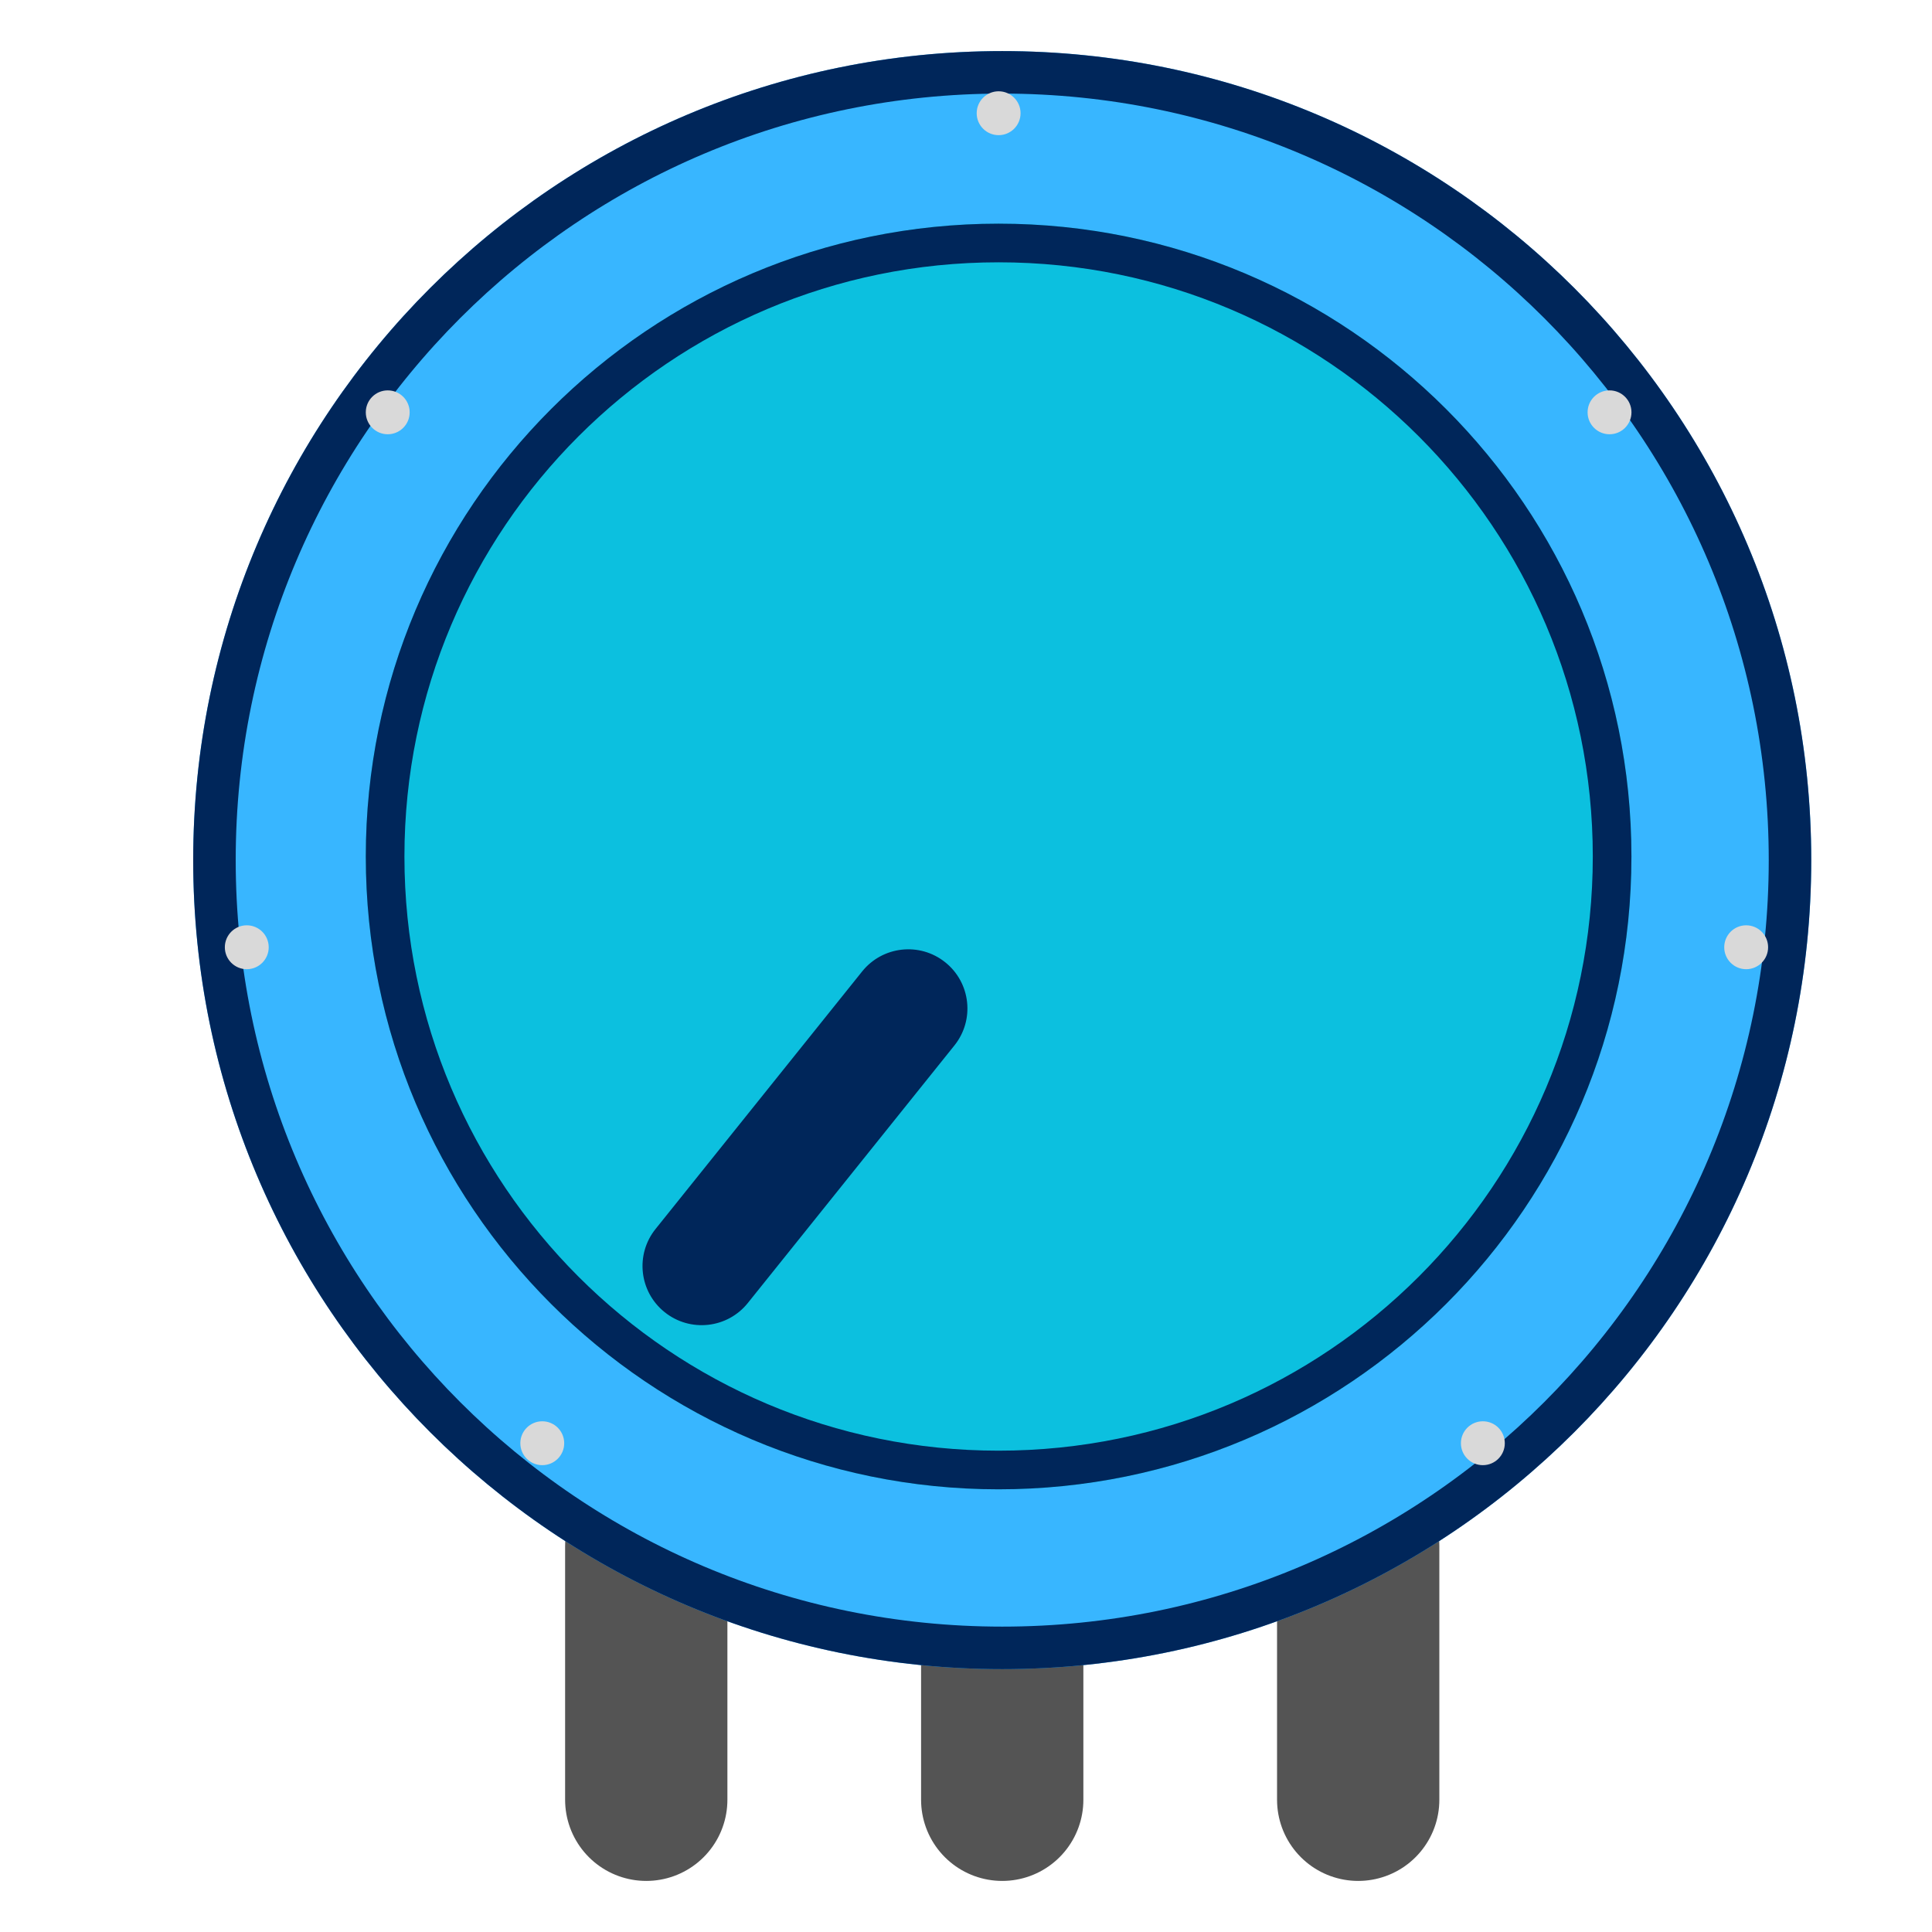
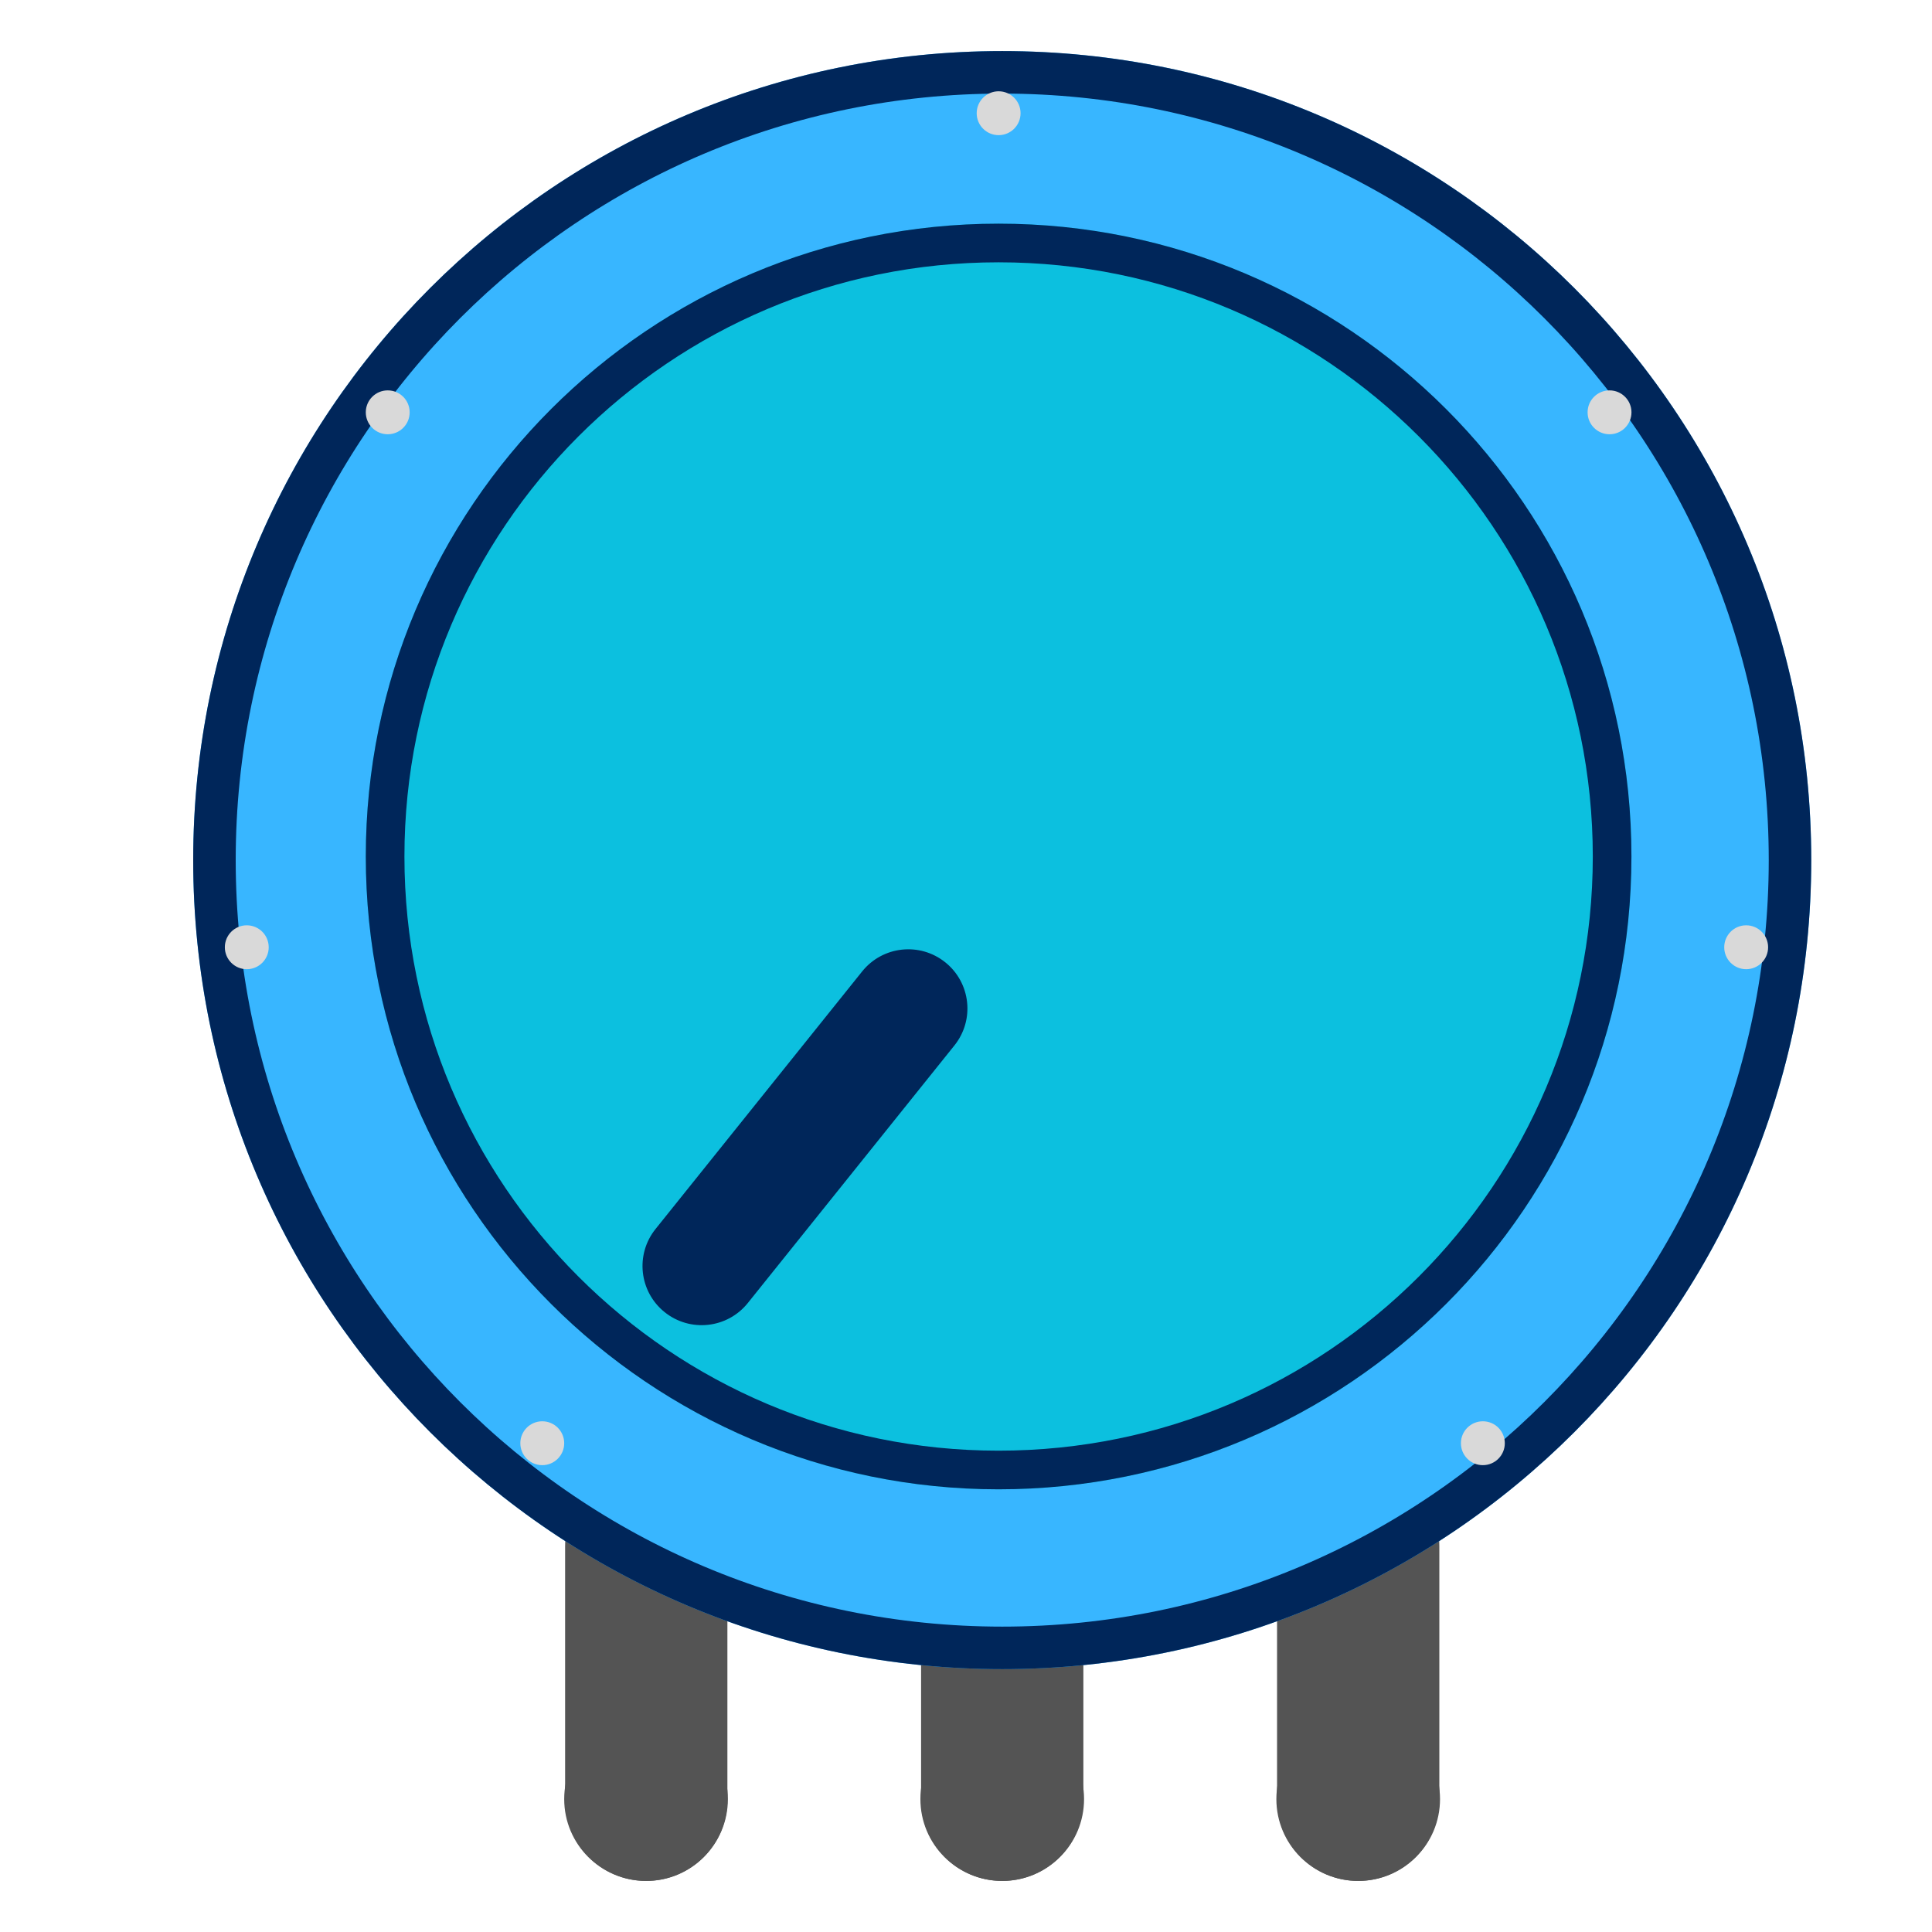
<svg xmlns="http://www.w3.org/2000/svg" width="500" zoomAndPan="magnify" viewBox="0 0 375 375" height="500" preserveAspectRatio="xMidYMid meet" version="1.0">
  <defs>
-     <clipPath id="6f0c85ef26">
+     <clipPath id="18ee79e121">
      <path d="M 37.5 9.914 L 351.562 9.914 L 351.562 323.977 L 37.5 323.977 Z M 37.5 9.914 " clip-rule="nonzero" />
    </clipPath>
-     <clipPath id="cc06f13e5a">
+     <clipPath id="bf513c39e2">
      <path d="M 194.531 9.914 C 107.805 9.914 37.5 80.223 37.5 166.945 C 37.5 253.672 107.805 323.977 194.531 323.977 C 281.258 323.977 351.562 253.672 351.562 166.945 C 351.562 80.223 281.258 9.914 194.531 9.914 Z M 194.531 9.914 " clip-rule="nonzero" />
    </clipPath>
-     <clipPath id="0c023221a1">
+     <clipPath id="6cfba833fd">
      <path d="M 71 43.414 L 316.668 43.414 L 316.668 289.082 L 71 289.082 Z M 71 43.414 " clip-rule="nonzero" />
    </clipPath>
-     <clipPath id="6866dd77bf">
+     <clipPath id="72ea38f3ad">
      <path d="M 193.832 43.414 C 125.996 43.414 71 98.41 71 166.25 C 71 234.09 125.996 289.082 193.832 289.082 C 261.672 289.082 316.668 234.09 316.668 166.25 C 316.668 98.41 261.672 43.414 193.832 43.414 Z M 193.832 43.414 " clip-rule="nonzero" />
    </clipPath>
-     <clipPath id="6cee05f695">
+     <clipPath id="009b4120f1">
      <path d="M 71 43.414 L 316.66 43.414 L 316.66 289.074 L 71 289.074 Z M 71 43.414 " clip-rule="nonzero" />
    </clipPath>
-     <clipPath id="82ff76ff4c">
+     <clipPath id="e451a15dca">
      <path d="M 193.828 43.414 C 125.992 43.414 71 98.41 71 166.246 C 71 234.082 125.992 289.074 193.828 289.074 C 261.668 289.074 316.66 234.082 316.66 166.246 C 316.66 98.41 261.668 43.414 193.828 43.414 Z M 193.828 43.414 " clip-rule="nonzero" />
    </clipPath>
-     <clipPath id="45f149accf">
+     <clipPath id="5e97f5ef38">
      <path d="M 124 184 L 188 184 L 188 258 L 124 258 Z M 124 184 " clip-rule="nonzero" />
    </clipPath>
-     <clipPath id="713c55e4e1">
+     <clipPath id="349c6b9ef4">
      <path d="M 192.434 193.969 L 137.941 261.902 L 120.031 247.535 L 174.523 179.602 Z M 192.434 193.969 " clip-rule="nonzero" />
    </clipPath>
-     <clipPath id="276b1395aa">
-       <path d="M 185.25 202.922 L 145.148 252.918 C 141.18 257.863 133.957 258.656 129.008 254.691 C 124.062 250.723 123.27 243.496 127.238 238.551 L 167.34 188.559 C 171.309 183.613 178.531 182.816 183.477 186.785 C 188.426 190.754 189.219 197.977 185.25 202.922 Z M 185.25 202.922 " clip-rule="nonzero" />
+     <clipPath id="e643cdcf32">
+       <path d="M 185.25 202.922 L 145.148 252.918 C 141.18 257.863 133.957 258.656 129.008 254.688 C 124.062 250.723 123.27 243.496 127.238 238.551 L 167.34 188.559 C 171.309 183.609 178.531 182.816 183.477 186.785 C 188.426 190.754 189.219 197.977 185.25 202.922 Z M 185.25 202.922 " clip-rule="nonzero" />
    </clipPath>
-     <clipPath id="643392263c">
+     <clipPath id="38d0ca136e">
      <path d="M 100.996 275.871 L 109.512 275.871 L 109.512 284.387 L 100.996 284.387 Z M 100.996 275.871 " clip-rule="nonzero" />
    </clipPath>
-     <clipPath id="61adb58a8c">
+     <clipPath id="cbc67c7144">
      <path d="M 105.254 275.871 C 102.902 275.871 100.996 277.777 100.996 280.129 C 100.996 282.48 102.902 284.387 105.254 284.387 C 107.605 284.387 109.512 282.48 109.512 280.129 C 109.512 277.777 107.605 275.871 105.254 275.871 Z M 105.254 275.871 " clip-rule="nonzero" />
    </clipPath>
-     <clipPath id="a7a0b9d24a">
+     <clipPath id="854ee5813a">
      <path d="M 283.562 275.871 L 292.082 275.871 L 292.082 284.387 L 283.562 284.387 Z M 283.562 275.871 " clip-rule="nonzero" />
    </clipPath>
-     <clipPath id="f64cc1ea14">
+     <clipPath id="f7fb7c25b4">
      <path d="M 287.82 275.871 C 285.469 275.871 283.562 277.777 283.562 280.129 C 283.562 282.48 285.469 284.387 287.82 284.387 C 290.176 284.387 292.082 282.48 292.082 280.129 C 292.082 277.777 290.176 275.871 287.82 275.871 Z M 287.82 275.871 " clip-rule="nonzero" />
    </clipPath>
-     <clipPath id="4625d58688">
+     <clipPath id="b6c625d8d9">
      <path d="M 334.672 179.602 L 343.188 179.602 L 343.188 188.121 L 334.672 188.121 Z M 334.672 179.602 " clip-rule="nonzero" />
    </clipPath>
-     <clipPath id="769238cf84">
+     <clipPath id="6258a4757a">
      <path d="M 338.93 179.602 C 336.578 179.602 334.672 181.508 334.672 183.863 C 334.672 186.215 336.578 188.121 338.93 188.121 C 341.281 188.121 343.188 186.215 343.188 183.863 C 343.188 181.508 341.281 179.602 338.93 179.602 Z M 338.93 179.602 " clip-rule="nonzero" />
    </clipPath>
-     <clipPath id="54eff2a44f">
+     <clipPath id="324c56352d">
      <path d="M 43.641 179.602 L 52.156 179.602 L 52.156 188.121 L 43.641 188.121 Z M 43.641 179.602 " clip-rule="nonzero" />
    </clipPath>
-     <clipPath id="915742a230">
+     <clipPath id="75d4b7f511">
      <path d="M 47.898 179.602 C 45.547 179.602 43.641 181.508 43.641 183.863 C 43.641 186.215 45.547 188.121 47.898 188.121 C 50.25 188.121 52.156 186.215 52.156 183.863 C 52.156 181.508 50.25 179.602 47.898 179.602 Z M 47.898 179.602 " clip-rule="nonzero" />
    </clipPath>
-     <clipPath id="7ba1678e9d">
+     <clipPath id="328bdf0425">
      <path d="M 71 75.773 L 79.516 75.773 L 79.516 84.289 L 71 84.289 Z M 71 75.773 " clip-rule="nonzero" />
    </clipPath>
-     <clipPath id="8c0ce5a2eb">
+     <clipPath id="5a0d81d89e">
      <path d="M 75.258 75.773 C 72.906 75.773 71 77.68 71 80.031 C 71 82.383 72.906 84.289 75.258 84.289 C 77.609 84.289 79.516 82.383 79.516 80.031 C 79.516 77.68 77.609 75.773 75.258 75.773 Z M 75.258 75.773 " clip-rule="nonzero" />
    </clipPath>
-     <clipPath id="e44a0f93f2">
+     <clipPath id="a379fd9533">
      <path d="M 308.152 75.773 L 316.668 75.773 L 316.668 84.289 L 308.152 84.289 Z M 308.152 75.773 " clip-rule="nonzero" />
    </clipPath>
-     <clipPath id="f22d3d8106">
+     <clipPath id="ca841fb958">
      <path d="M 312.41 75.773 C 310.059 75.773 308.152 77.68 308.152 80.031 C 308.152 82.383 310.059 84.289 312.41 84.289 C 314.762 84.289 316.668 82.383 316.668 80.031 C 316.668 77.68 314.762 75.773 312.41 75.773 Z M 312.41 75.773 " clip-rule="nonzero" />
    </clipPath>
-     <clipPath id="b3669af838">
+     <clipPath id="511c096bd0">
      <path d="M 189.574 17.719 L 198.09 17.719 L 198.09 26.234 L 189.574 26.234 Z M 189.574 17.719 " clip-rule="nonzero" />
    </clipPath>
-     <clipPath id="8e3e678633">
+     <clipPath id="15ef4036bd">
      <path d="M 193.832 17.719 C 191.48 17.719 189.574 19.625 189.574 21.977 C 189.574 24.328 191.48 26.234 193.832 26.234 C 196.184 26.234 198.09 24.328 198.09 21.977 C 198.09 19.625 196.184 17.719 193.832 17.719 Z M 193.832 17.719 " clip-rule="nonzero" />
+     </clipPath>
+     <clipPath id="758a96d7c8">
+       <path d="M 109.512 333.316 L 141.281 333.316 L 141.281 365.086 L 109.512 365.086 Z M 109.512 333.316 " clip-rule="nonzero" />
+     </clipPath>
+     <clipPath id="89ec097892">
+       <path d="M 125.398 333.316 C 116.625 333.316 109.512 340.426 109.512 349.199 C 109.512 357.973 116.625 365.086 125.398 365.086 C 134.168 365.086 141.281 357.973 141.281 349.199 C 141.281 340.426 134.168 333.316 125.398 333.316 Z M 125.398 333.316 " clip-rule="nonzero" />
+     </clipPath>
+     <clipPath id="89c8d75f09">
+       <path d="M 247.742 333.316 L 279.508 333.316 L 279.508 365.086 L 247.742 365.086 Z M 247.742 333.316 " clip-rule="nonzero" />
+     </clipPath>
+     <clipPath id="1ebe2f498d">
+       <path d="M 263.625 333.316 C 254.852 333.316 247.742 340.426 247.742 349.199 C 247.742 357.973 254.852 365.086 263.625 365.086 C 272.398 365.086 279.508 357.973 279.508 349.199 C 279.508 340.426 272.398 333.316 263.625 333.316 Z M 263.625 333.316 " clip-rule="nonzero" />
+     </clipPath>
+     <clipPath id="a15983f4a0">
+       <path d="M 178.648 333.316 L 210.414 333.316 L 210.414 365.086 L 178.648 365.086 Z M 178.648 333.316 " clip-rule="nonzero" />
+     </clipPath>
+     <clipPath id="568bc209c9">
+       <path d="M 194.531 333.316 C 185.758 333.316 178.648 340.426 178.648 349.199 C 178.648 357.973 185.758 365.086 194.531 365.086 C 203.305 365.086 210.414 357.973 210.414 349.199 C 210.414 340.426 203.305 333.316 194.531 333.316 Z M 194.531 333.316 " clip-rule="nonzero" />
    </clipPath>
  </defs>
  <path stroke-linecap="round" transform="matrix(0, 0.75, -0.75, 0, 141.1866, 284.3881)" fill="none" stroke-linejoin="miter" d="M 20.998 20.999 L 86.597 20.999 " stroke="#545454" stroke-width="42" stroke-opacity="1" stroke-miterlimit="4" />
  <path stroke-linecap="round" transform="matrix(0, 0.75, -0.75, 0, 210.2804, 284.3881)" fill="none" stroke-linejoin="miter" d="M 20.998 20.999 L 86.597 20.999 " stroke="#545454" stroke-width="42" stroke-opacity="1" stroke-miterlimit="4" />
  <path stroke-linecap="round" transform="matrix(0, 0.75, -0.75, 0, 279.3741, 284.3881)" fill="none" stroke-linejoin="miter" d="M 20.998 20.999 L 86.597 20.999 " stroke="#545454" stroke-width="42" stroke-opacity="1" stroke-miterlimit="4" />
-   <g clip-path="url(#6f0c85ef26)">
-     <g clip-path="url(#cc06f13e5a)">
+   <g clip-path="url(#18ee79e121)">
+     <g clip-path="url(#bf513c39e2)">
      <path fill="#38b6ff" d="M 37.5 9.914 L 351.562 9.914 L 351.562 323.977 L 37.5 323.977 Z M 37.5 9.914 " fill-opacity="1" fill-rule="nonzero" />
-       <path stroke-linecap="butt" transform="matrix(0.75, 0, 0, 0.75, 37.5, 9.915669)" fill="none" stroke-linejoin="miter" d="M 209.375 -0.002 C 93.74 -0.002 -0 93.743 -0 209.373 C -0 325.008 93.74 418.748 209.375 418.748 C 325.01 418.748 418.75 325.008 418.75 209.373 C 418.75 93.743 325.01 -0.002 209.375 -0.002 Z M 209.375 -0.002 " stroke="#00265a" stroke-width="22" stroke-opacity="1" stroke-miterlimit="4" />
+       <path stroke-linecap="butt" transform="matrix(0.75, 0, 0, 0.75, 37.5, 9.915703)" fill="none" stroke-linejoin="miter" d="M 209.375 -0.002 C 93.74 -0.002 -0 93.743 -0 209.373 C -0 325.008 93.74 418.748 209.375 418.748 C 325.01 418.748 418.75 325.008 418.75 209.373 C 418.75 93.743 325.01 -0.002 209.375 -0.002 Z M 209.375 -0.002 " stroke="#00265a" stroke-width="22" stroke-opacity="1" stroke-miterlimit="4" />
    </g>
  </g>
-   <g clip-path="url(#0c023221a1)">
-     <g clip-path="url(#6866dd77bf)">
+   <g clip-path="url(#6cfba833fd)">
+     <g clip-path="url(#72ea38f3ad)">
      <path fill="#0cc0df" d="M 71 43.414 L 316.668 43.414 L 316.668 289.082 L 71 289.082 Z M 71 43.414 " fill-opacity="1" fill-rule="nonzero" />
    </g>
  </g>
-   <g clip-path="url(#6cee05f695)">
-     <g clip-path="url(#82ff76ff4c)">
-       <path stroke-linecap="butt" transform="matrix(0.75, 0, 0, 0.75, 70.99999, 43.41567)" fill="none" stroke-linejoin="miter" d="M 163.771 -0.002 C 73.323 -0.002 0 73.326 0 163.774 C 0 254.222 73.323 327.545 163.771 327.545 C 254.224 327.545 327.547 254.222 327.547 163.774 C 327.547 73.326 254.224 -0.002 163.771 -0.002 Z M 163.771 -0.002 " stroke="#00265a" stroke-width="20" stroke-opacity="1" stroke-miterlimit="4" />
+   <g clip-path="url(#009b4120f1)">
+     <g clip-path="url(#e451a15dca)">
+       <path stroke-linecap="butt" transform="matrix(0.75, 0, 0, 0.75, 70.99999, 43.41562)" fill="none" stroke-linejoin="miter" d="M 163.771 -0.002 C 73.323 -0.002 0 73.326 0 163.774 C 0 254.222 73.323 327.545 163.771 327.545 C 254.224 327.545 327.547 254.222 327.547 163.774 C 327.547 73.326 254.224 -0.002 163.771 -0.002 Z M 163.771 -0.002 " stroke="#00265a" stroke-width="20" stroke-opacity="1" stroke-miterlimit="4" />
    </g>
  </g>
-   <g clip-path="url(#45f149accf)">
-     <g clip-path="url(#713c55e4e1)">
-       <g clip-path="url(#276b1395aa)">
+   <g clip-path="url(#5e97f5ef38)">
+     <g clip-path="url(#349c6b9ef4)">
+       <g clip-path="url(#e643cdcf32)">
        <path fill="#00265a" d="M 192.434 193.969 L 137.941 261.902 L 120.031 247.535 L 174.523 179.602 Z M 192.434 193.969 " fill-opacity="1" fill-rule="nonzero" />
      </g>
    </g>
  </g>
-   <g clip-path="url(#643392263c)">
-     <g clip-path="url(#61adb58a8c)">
+   <g clip-path="url(#38d0ca136e)">
+     <g clip-path="url(#cbc67c7144)">
      <path fill="#d9d9d9" d="M 100.996 275.871 L 109.512 275.871 L 109.512 284.387 L 100.996 284.387 Z M 100.996 275.871 " fill-opacity="1" fill-rule="nonzero" />
    </g>
  </g>
-   <g clip-path="url(#a7a0b9d24a)">
-     <g clip-path="url(#f64cc1ea14)">
+   <g clip-path="url(#854ee5813a)">
+     <g clip-path="url(#f7fb7c25b4)">
      <path fill="#d9d9d9" d="M 283.562 275.871 L 292.082 275.871 L 292.082 284.387 L 283.562 284.387 Z M 283.562 275.871 " fill-opacity="1" fill-rule="nonzero" />
    </g>
  </g>
-   <g clip-path="url(#4625d58688)">
-     <g clip-path="url(#769238cf84)">
+   <g clip-path="url(#b6c625d8d9)">
+     <g clip-path="url(#6258a4757a)">
      <path fill="#d9d9d9" d="M 334.672 179.602 L 343.188 179.602 L 343.188 188.121 L 334.672 188.121 Z M 334.672 179.602 " fill-opacity="1" fill-rule="nonzero" />
    </g>
  </g>
-   <g clip-path="url(#54eff2a44f)">
-     <g clip-path="url(#915742a230)">
+   <g clip-path="url(#324c56352d)">
+     <g clip-path="url(#75d4b7f511)">
      <path fill="#d9d9d9" d="M 43.641 179.602 L 52.156 179.602 L 52.156 188.121 L 43.641 188.121 Z M 43.641 179.602 " fill-opacity="1" fill-rule="nonzero" />
    </g>
  </g>
-   <g clip-path="url(#7ba1678e9d)">
-     <g clip-path="url(#8c0ce5a2eb)">
+   <g clip-path="url(#328bdf0425)">
+     <g clip-path="url(#5a0d81d89e)">
      <path fill="#d9d9d9" d="M 71 75.773 L 79.516 75.773 L 79.516 84.289 L 71 84.289 Z M 71 75.773 " fill-opacity="1" fill-rule="nonzero" />
    </g>
  </g>
-   <g clip-path="url(#e44a0f93f2)">
-     <g clip-path="url(#f22d3d8106)">
+   <g clip-path="url(#a379fd9533)">
+     <g clip-path="url(#ca841fb958)">
      <path fill="#d9d9d9" d="M 308.152 75.773 L 316.668 75.773 L 316.668 84.289 L 308.152 84.289 Z M 308.152 75.773 " fill-opacity="1" fill-rule="nonzero" />
    </g>
  </g>
-   <g clip-path="url(#b3669af838)">
-     <g clip-path="url(#8e3e678633)">
+   <g clip-path="url(#511c096bd0)">
+     <g clip-path="url(#15ef4036bd)">
      <path fill="#d9d9d9" d="M 189.574 17.719 L 198.09 17.719 L 198.09 26.234 L 189.574 26.234 Z M 189.574 17.719 " fill-opacity="1" fill-rule="nonzero" />
    </g>
  </g>
+   <g id="terminal1Pot" clip-path="url(#758a96d7c8)">
+     <g clip-path="url(#89ec097892)">
+       <path fill="#545454" d="M 109.512 333.316 L 141.281 333.316 L 141.281 365.086 L 109.512 365.086 Z M 109.512 333.316 " fill-opacity="1" fill-rule="nonzero" />
+     </g>
+   </g>
+   <g id="terminal2Pot" clip-path="url(#89c8d75f09)">
+     <g clip-path="url(#1ebe2f498d)">
+       <path fill="#545454" d="M 247.742 333.316 L 279.508 333.316 L 279.508 365.086 L 247.742 365.086 Z M 247.742 333.316 " fill-opacity="1" fill-rule="nonzero" />
+     </g>
+   </g>
+   <g id="wiperPot" clip-path="url(#a15983f4a0)">
+     <g clip-path="url(#568bc209c9)">
+       <path fill="#545454" d="M 178.648 333.316 L 210.414 333.316 L 210.414 365.086 L 178.648 365.086 Z M 178.648 333.316 " fill-opacity="1" fill-rule="nonzero" />
+     </g>
+   </g>
</svg>
